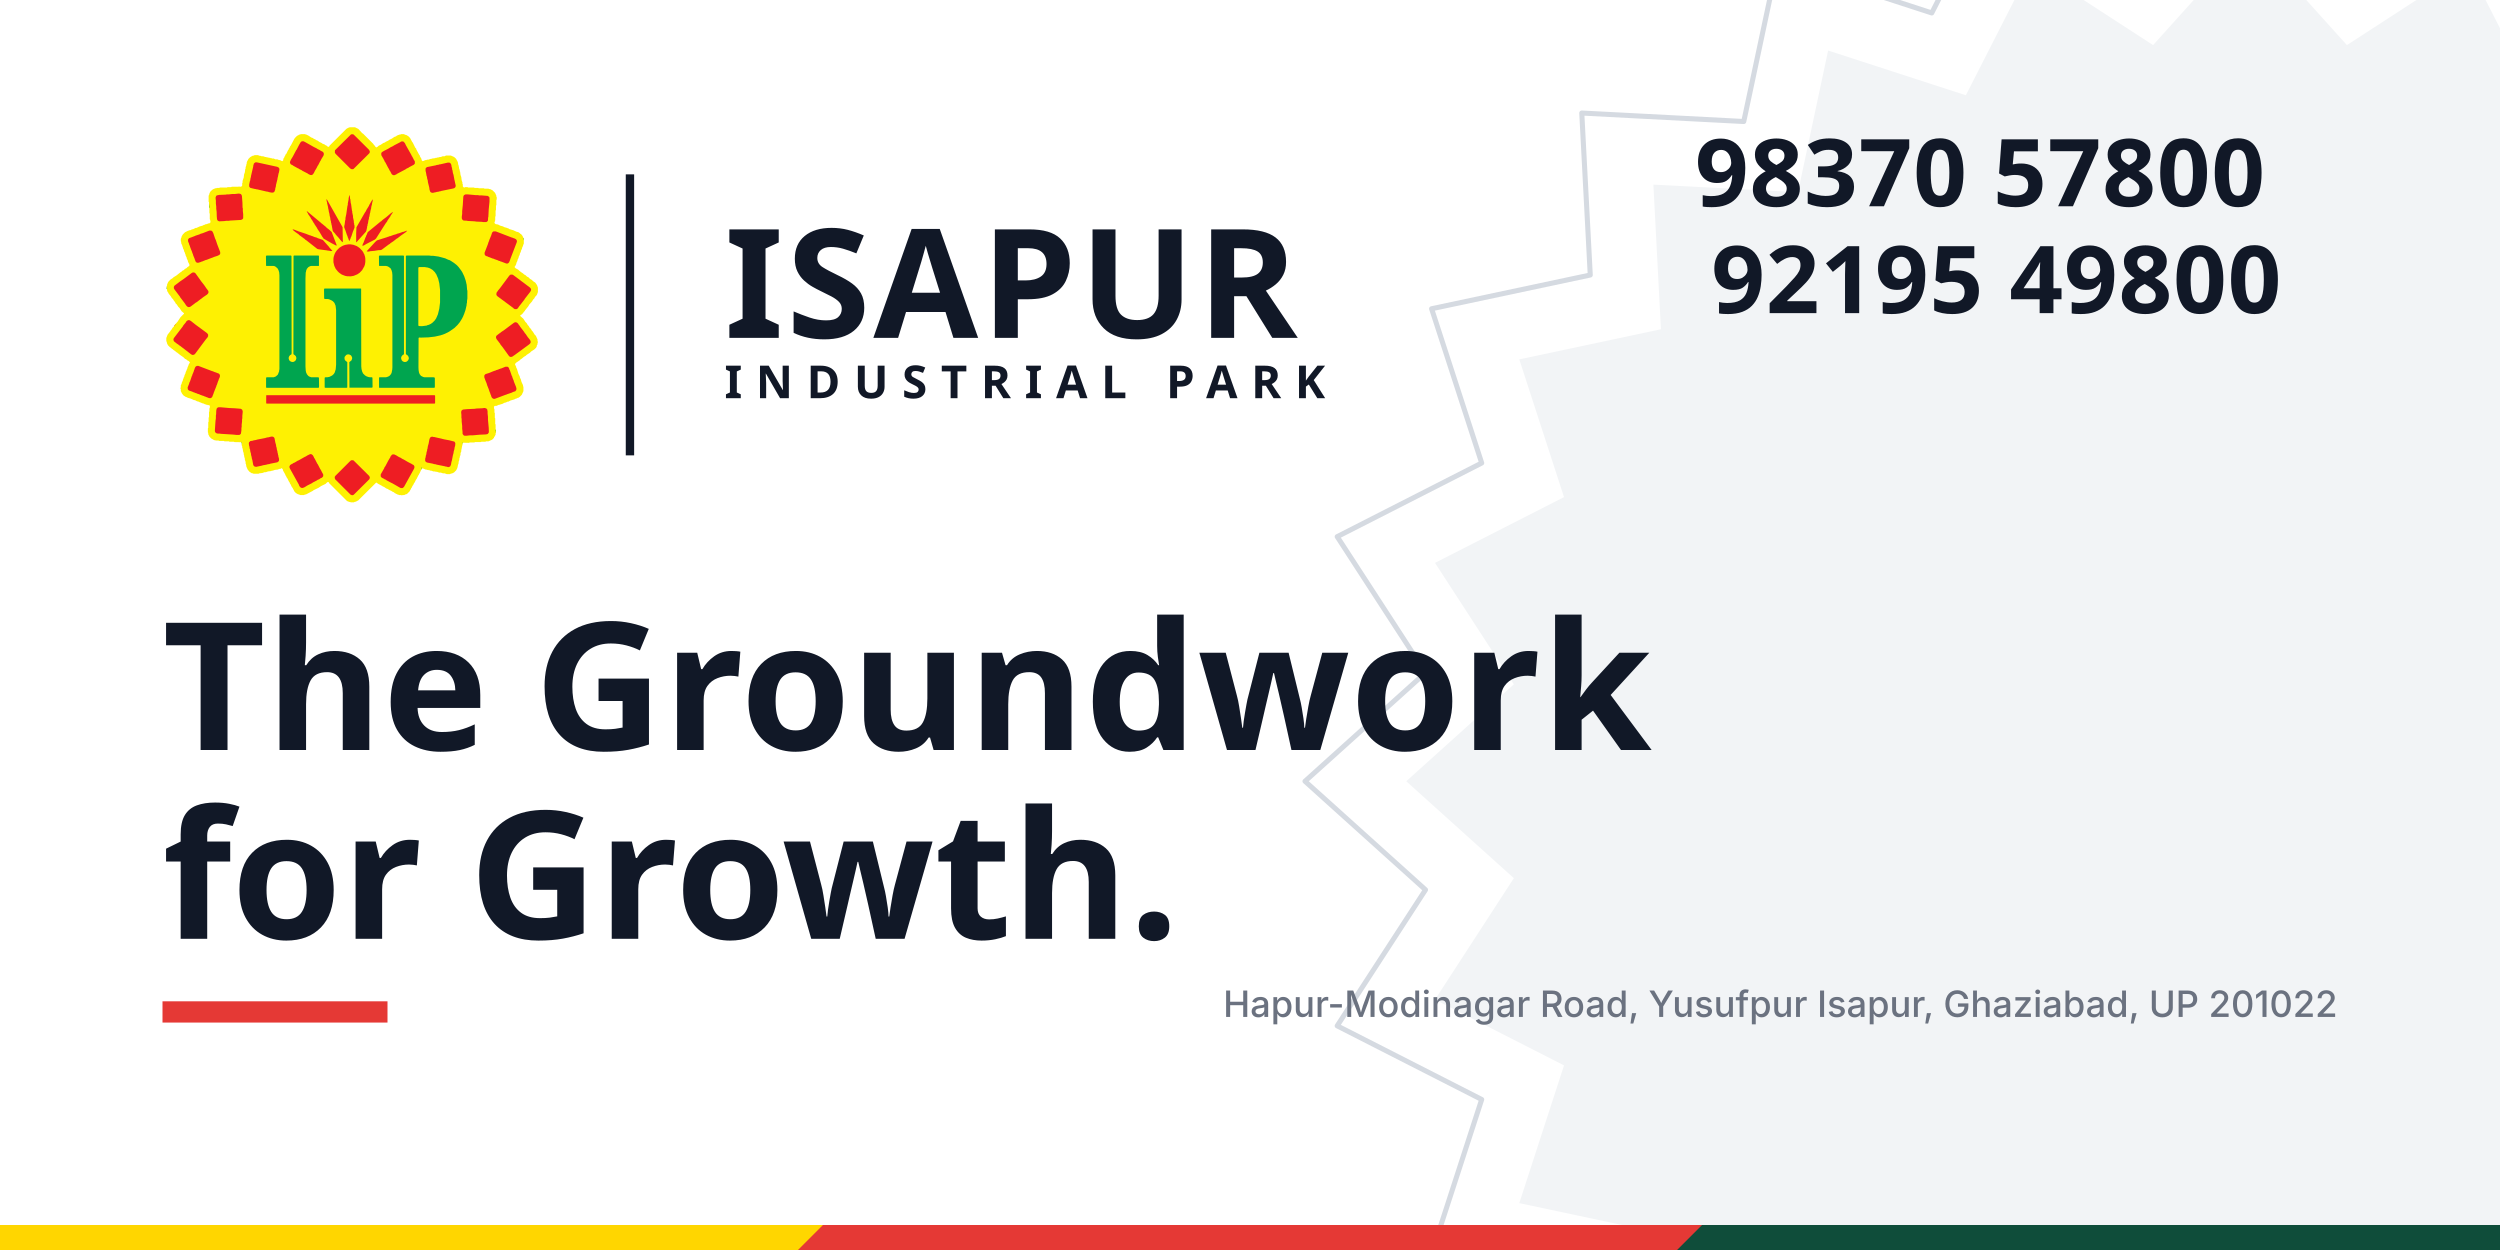
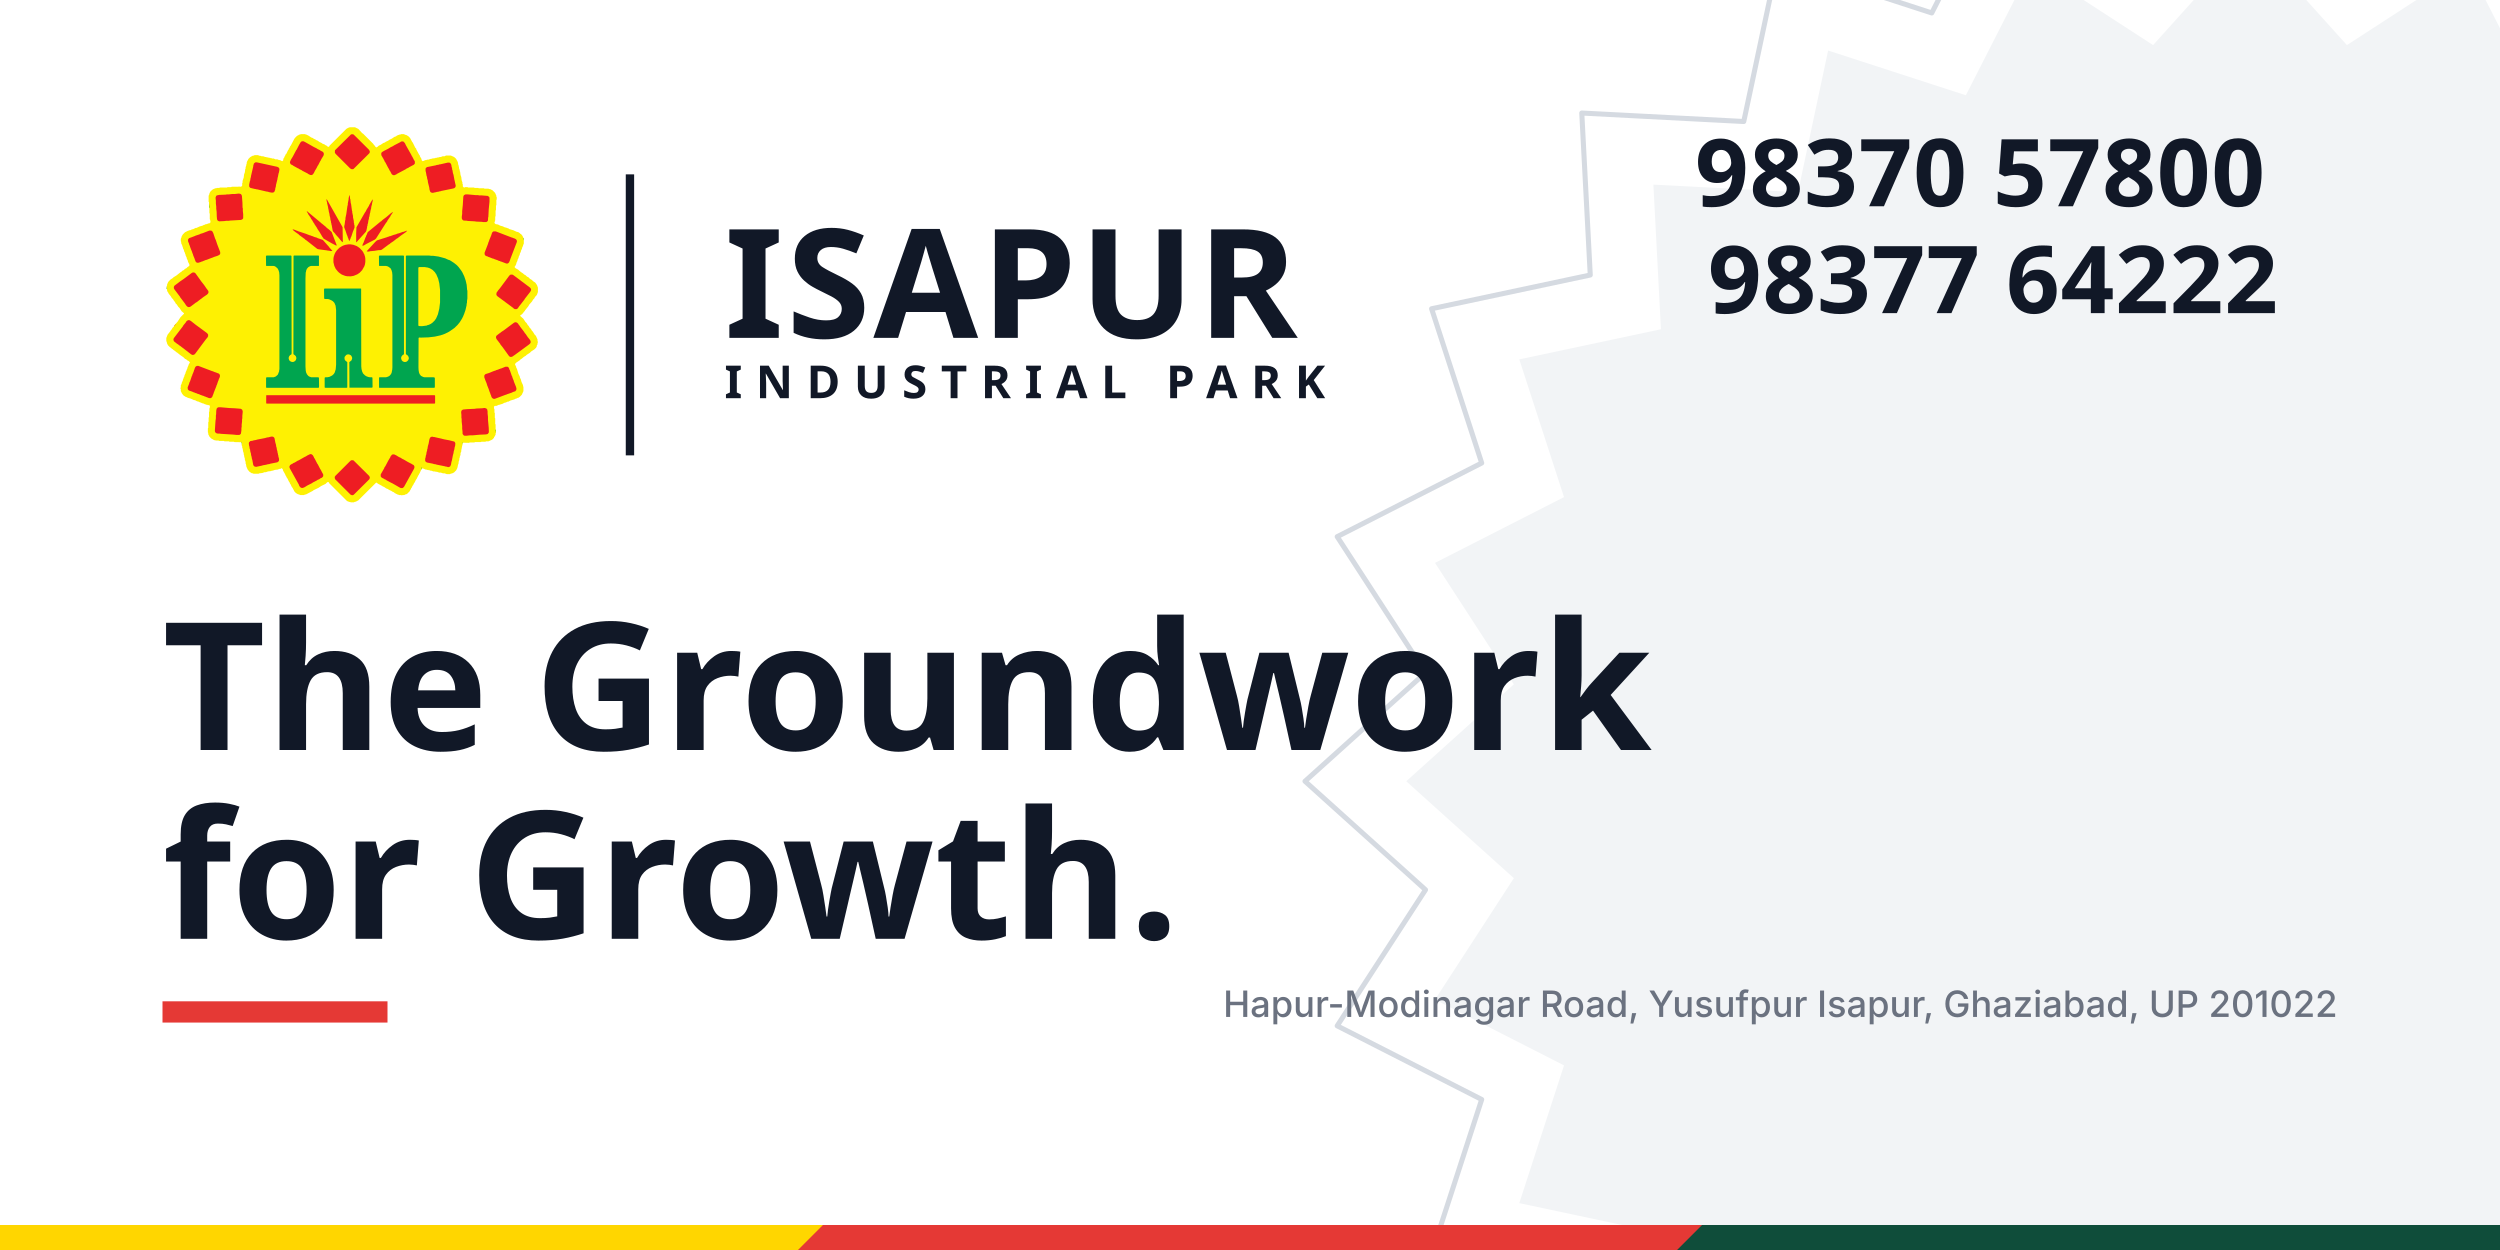
<svg xmlns="http://www.w3.org/2000/svg" xmlns:xlink="http://www.w3.org/1999/xlink" viewBox="0 0 4000 2000" width="40ft" height="20ft">
  <defs>
    <path id="iip-b-base" d="M1472 18 L1467 21 L1463 21 L1446 31 L1315 162 L1313 167 L1308 172 L1299 170 L1292 163 L1281 158 L1277 154 L1257 146 L1253 142 L1236 134 L1217 121 L1209 119 L1205 115 L1188 107 L1184 103 L1170 98 L1151 85 L1131 75 L1127 75 L1122 72 L1088 72 L1083 75 L1074 76 L1070 80 L1059 85 L1042 102 L1036 111 L1010 161 L1006 165 L998 182 L994 186 L993 192 L988 198 L974 227 L967 234 L966 240 L961 246 L960 252 L951 266 L950 278 L942 285 L924 276 L917 276 L903 270 L887 270 L876 264 L863 264 L858 261 L851 261 L846 258 L836 258 L831 255 L821 255 L816 252 L809 252 L792 246 L779 246 L774 243 L767 243 L750 237 L725 237 L720 240 L707 243 L690 253 L676 267 L671 278 L666 284 L666 288 L663 293 L663 303 L660 308 L660 315 L654 332 L654 342 L651 347 L648 372 L642 389 L639 414 L630 440 L630 453 L627 458 L627 477 L620 485 L608 486 L605 484 L600 484 L597 486 L545 486 L540 489 L512 489 L507 492 L452 492 L447 495 L428 495 L423 498 L416 498 L399 505 L390 511 L376 525 L369 539 L369 543 L363 557 L363 603 L366 608 L366 651 L369 656 L369 693 L372 698 L372 741 L375 746 L378 765 L369 774 L362 774 L348 780 L341 780 L330 786 L326 786 L315 792 L293 798 L267 810 L260 810 L243 819 L230 822 L219 828 L212 828 L207 831 L203 831 L177 844 L160 861 L150 878 L150 882 L144 896 L144 915 L147 920 L147 930 L156 950 L156 954 L159 959 L162 972 L168 983 L171 996 L177 1007 L177 1011 L180 1016 L183 1029 L189 1040 L192 1053 L198 1064 L201 1077 L210 1094 L213 1104 L203 1115 L198 1117 L188 1127 L177 1132 L167 1142 L156 1147 L146 1157 L141 1159 L110 1184 L87 1198 L80 1205 L63 1216 L49 1230 L43 1239 L36 1256 L36 1263 L33 1268 L33 1290 L36 1295 L36 1302 L40 1313 L44 1317 L49 1328 L65 1347 L73 1361 L83 1371 L91 1385 L98 1392 L103 1403 L113 1413 L124 1430 L134 1440 L151 1466 L169 1481 L169 1485 L142 1512 L119 1547 L97 1572 L89 1586 L79 1596 L71 1610 L64 1617 L62 1622 L40 1650 L30 1676 L30 1701 L33 1706 L36 1719 L43 1733 L60 1750 L65 1752 L75 1762 L80 1764 L87 1771 L92 1773 L99 1780 L104 1782 L111 1789 L116 1791 L123 1798 L128 1800 L135 1807 L164 1827 L177 1840 L188 1845 L195 1852 L206 1857 L216 1868 L204 1889 L204 1893 L198 1904 L195 1917 L189 1928 L189 1932 L183 1943 L180 1956 L174 1967 L171 1980 L165 1991 L165 1995 L162 2000 L159 2013 L153 2024 L150 2037 L144 2048 L144 2064 L141 2069 L141 2073 L144 2078 L144 2094 L154 2114 L165 2128 L185 2141 L189 2141 L200 2147 L222 2153 L248 2165 L255 2165 L272 2174 L285 2177 L296 2183 L300 2183 L311 2189 L324 2192 L335 2198 L339 2198 L344 2201 L351 2201 L356 2204 L366 2204 L373 2210 L372 2226 L369 2231 L369 2253 L366 2258 L366 2298 L363 2303 L363 2334 L360 2339 L360 2382 L357 2387 L357 2418 L360 2423 L360 2433 L370 2453 L384 2467 L407 2480 L414 2480 L419 2483 L441 2483 L446 2486 L483 2486 L488 2489 L522 2489 L527 2492 L561 2492 L566 2495 L617 2496 L624 2504 L624 2523 L627 2528 L627 2538 L630 2543 L630 2550 L633 2555 L633 2565 L639 2582 L639 2592 L642 2597 L642 2607 L645 2612 L645 2619 L648 2624 L648 2634 L654 2651 L654 2664 L657 2669 L660 2688 L670 2711 L684 2728 L702 2740 L711 2741 L716 2744 L756 2744 L761 2741 L786 2738 L803 2732 L813 2732 L830 2726 L855 2723 L860 2720 L867 2720 L884 2714 L909 2711 L914 2708 L918 2708 L923 2705 L930 2705 L935 2701 L939 2701 L944 2706 L948 2714 L948 2718 L966 2750 L967 2756 L971 2760 L979 2777 L983 2781 L994 2804 L1002 2816 L1003 2822 L1007 2826 L1018 2849 L1022 2853 L1039 2885 L1050 2896 L1067 2906 L1071 2906 L1085 2912 L1113 2912 L1118 2909 L1131 2906 L1184 2878 L1188 2874 L1229 2854 L1248 2841 L1283 2824 L1296 2811 L1305 2809 L1310 2814 L1312 2819 L1449 2956 L1460 2963 L1464 2963 L1469 2966 L1476 2966 L1481 2969 L1506 2969 L1511 2966 L1524 2963 L1532 2957 L1538 2956 L1682 2813 L1698 2824 L1730 2841 L1734 2845 L1742 2847 L1761 2860 L1775 2865 L1779 2869 L1802 2880 L1814 2888 L1820 2889 L1827 2896 L1853 2909 L1857 2909 L1862 2912 L1878 2912 L1881 2914 L1886 2914 L1889 2912 L1902 2912 L1913 2906 L1917 2906 L1925 2902 L1945 2882 L1950 2871 L1955 2865 L1956 2859 L1960 2855 L1968 2838 L1972 2834 L1980 2817 L1984 2813 L1995 2790 L1999 2786 L2013 2757 L2017 2753 L2018 2747 L2023 2741 L2037 2709 L2045 2702 L2049 2702 L2069 2711 L2076 2711 L2081 2714 L2091 2714 L2096 2717 L2103 2717 L2108 2720 L2115 2720 L2132 2726 L2145 2726 L2150 2729 L2160 2729 L2177 2735 L2190 2735 L2207 2741 L2220 2741 L2237 2747 L2262 2747 L2267 2744 L2280 2741 L2294 2734 L2311 2717 L2321 2697 L2321 2690 L2324 2685 L2324 2678 L2330 2661 L2330 2651 L2336 2634 L2336 2624 L2339 2619 L2339 2612 L2345 2595 L2345 2582 L2351 2568 L2351 2555 L2354 2550 L2354 2540 L2357 2535 L2357 2525 L2360 2520 L2360 2507 L2366 2500 L2412 2501 L2417 2498 L2454 2498 L2459 2495 L2505 2495 L2510 2492 L2541 2492 L2546 2489 L2565 2489 L2594 2476 L2608 2462 L2609 2456 L2614 2450 L2621 2436 L2621 2426 L2624 2421 L2624 2399 L2621 2394 L2621 2357 L2618 2352 L2618 2309 L2615 2304 L2615 2267 L2612 2262 L2612 2237 L2609 2232 L2608 2216 L2615 2210 L2628 2210 L2648 2201 L2655 2201 L2660 2198 L2673 2195 L2690 2186 L2703 2183 L2714 2177 L2721 2177 L2738 2168 L2769 2159 L2780 2153 L2784 2153 L2795 2147 L2799 2147 L2810 2140 L2827 2123 L2840 2094 L2840 2060 L2837 2055 L2837 2048 L2825 2022 L2819 2000 L2813 1989 L2810 1976 L2801 1959 L2789 1919 L2783 1908 L2783 1904 L2774 1884 L2774 1880 L2784 1869 L2810 1852 L2820 1842 L2825 1840 L2844 1824 L2858 1816 L2865 1809 L2891 1792 L2901 1782 L2927 1765 L2938 1754 L2944 1745 L2945 1736 L2951 1725 L2951 1715 L2954 1710 L2954 1706 L2951 1701 L2951 1688 L2938 1659 L2928 1649 L2914 1626 L2907 1619 L2899 1605 L2889 1595 L2881 1581 L2874 1574 L2866 1560 L2856 1550 L2839 1524 L2815 1503 L2815 1499 L2820 1494 L2825 1492 L2839 1478 L2841 1473 L2851 1463 L2853 1458 L2878 1427 L2886 1413 L2908 1388 L2916 1374 L2926 1364 L2931 1353 L2941 1343 L2947 1334 L2954 1314 L2954 1280 L2947 1260 L2933 1240 L2916 1229 L2906 1219 L2892 1211 L2879 1198 L2868 1193 L2858 1183 L2844 1175 L2837 1168 L2820 1157 L2798 1138 L2778 1127 L2771 1119 L2771 1115 L2776 1109 L2783 1095 L2786 1082 L2792 1071 L2795 1058 L2801 1047 L2804 1034 L2810 1023 L2813 1010 L2819 999 L2822 986 L2828 975 L2831 962 L2837 951 L2837 947 L2843 933 L2843 896 L2833 873 L2822 859 L2817 857 L2810 850 L2799 843 L2786 840 L2760 828 L2729 819 L2721 813 L2717 813 L2712 810 L2690 804 L2679 798 L2657 792 L2640 783 L2621 780 L2612 771 L2612 767 L2615 762 L2615 755 L2618 750 L2618 722 L2621 717 L2621 674 L2624 669 L2624 635 L2627 630 L2627 590 L2630 585 L2630 569 L2627 564 L2627 557 L2617 534 L2597 514 L2577 504 L2570 504 L2565 501 L2534 501 L2529 498 L2489 498 L2484 495 L2456 495 L2451 492 L2405 492 L2400 489 L2381 489 L2376 492 L2370 491 L2363 483 L2363 467 L2360 462 L2360 452 L2354 435 L2351 410 L2345 393 L2342 368 L2339 363 L2339 356 L2333 339 L2333 329 L2330 324 L2330 317 L2327 312 L2324 293 L2321 288 L2321 284 L2316 278 L2311 267 L2300 256 L2291 250 L2268 240 L2231 240 L2220 246 L2204 246 L2190 252 L2180 252 L2175 255 L2165 255 L2160 258 L2150 258 L2145 261 L2120 264 L2115 267 L2108 267 L2091 273 L2081 273 L2076 276 L2069 276 L2048 285 L2040 278 L2036 263 L2028 251 L2023 237 L2019 233 L1997 192 L1996 186 L1989 179 L1969 138 L1965 134 L1948 102 L1934 88 L1917 78 L1913 78 L1899 72 L1877 72 L1872 75 L1865 75 L1860 78 L1856 78 L1842 85 L1838 89 L1824 94 L1805 107 L1782 118 L1778 122 L1755 133 L1751 137 L1737 142 L1718 155 L1701 163 L1694 170 L1682 177 L1674 170 L1672 165 L1662 155 L1660 150 L1577 67 L1572 65 L1541 31 L1515 18Z" />
    <path id="iip-b-red" d="M1489 2637 L1479 2642 L1361 2760 L1356 2767 L1355 2776 L1358 2787 L1479 2908 L1490 2913 L1496 2913 L1504 2910 L1626 2789 L1631 2779 L1631 2771 L1626 2761 L1503 2639Z M1811 2592 L1805 2595 L1795 2607 L1792 2615 L1777 2640 L1754 2684 L1746 2695 L1745 2700 L1717 2749 L1717 2765 L1722 2772 L1729 2777 L1745 2785 L1748 2788 L1755 2790 L1765 2797 L1822 2827 L1867 2853 L1876 2857 L1889 2857 L1900 2848 L1978 2707 L1982 2698 L1982 2685 L1977 2677 L1970 2672 L1964 2670 L1961 2667 L1930 2651 L1896 2631 L1892 2630 L1871 2617 L1861 2613 L1840 2600 L1823 2592Z M1169 2590 L1161 2590 L1140 2600 L1126 2609 L1122 2610 L1071 2639 L1065 2641 L1040 2656 L1028 2661 L1024 2665 L1018 2667 L1004 2676 L999 2686 L999 2694 L1003 2704 L1073 2830 L1075 2837 L1082 2848 L1091 2855 L1104 2856 L1120 2849 L1137 2838 L1178 2817 L1183 2813 L1216 2796 L1219 2793 L1232 2788 L1243 2780 L1253 2776 L1261 2769 L1265 2762 L1264 2747 L1259 2740 L1245 2712 L1242 2709 L1222 2670 L1218 2665 L1197 2624 L1193 2620 L1192 2615 L1183 2599 L1175 2592Z M2112 2455 L2105 2461 L2100 2474 L2094 2507 L2088 2528 L2085 2548 L2083 2551 L2082 2562 L2078 2574 L2075 2595 L2073 2598 L2069 2621 L2067 2624 L2067 2644 L2074 2652 L2082 2656 L2128 2665 L2136 2668 L2151 2670 L2155 2672 L2224 2686 L2228 2688 L2234 2688 L2247 2692 L2255 2691 L2262 2687 L2265 2684 L2270 2672 L2274 2648 L2276 2645 L2285 2599 L2290 2581 L2291 2571 L2297 2550 L2298 2539 L2301 2531 L2301 2526 L2303 2523 L2304 2503 L2301 2497 L2296 2491 L2257 2481 L2219 2474 L2138 2455 L2131 2455 L2128 2453 L2118 2453Z M874 2455 L867 2452 L855 2452 L831 2458 L825 2458 L808 2463 L742 2476 L735 2479 L728 2479 L719 2482 L714 2482 L711 2484 L691 2487 L682 2496 L679 2502 L681 2523 L683 2526 L686 2546 L689 2553 L691 2569 L696 2586 L697 2597 L702 2614 L702 2620 L707 2637 L714 2675 L719 2683 L724 2687 L736 2690 L784 2680 L788 2678 L817 2673 L825 2670 L832 2670 L835 2668 L841 2668 L849 2665 L904 2654 L915 2645 L917 2639 L917 2627 L911 2605 L911 2598 L909 2596 L908 2585 L906 2582 L904 2567 L900 2554 L898 2539 L895 2531 L893 2516 L888 2499 L881 2463Z M2550 2232 L2538 2227 L2529 2227 L2514 2229 L2468 2231 L2458 2233 L2395 2236 L2364 2239 L2354 2246 L2351 2253 L2350 2262 L2352 2281 L2352 2303 L2354 2313 L2354 2332 L2358 2368 L2358 2389 L2361 2415 L2361 2429 L2364 2435 L2371 2443 L2378 2445 L2393 2445 L2419 2442 L2440 2442 L2495 2437 L2541 2435 L2554 2433 L2559 2431 L2567 2421 L2568 2415 L2567 2383 L2561 2319 L2561 2297 L2558 2270 L2558 2254 L2555 2238Z M433 2224 L426 2232 L423 2248 L422 2276 L420 2287 L420 2308 L417 2329 L412 2405 L413 2413 L416 2419 L425 2426 L434 2428 L448 2428 L460 2430 L557 2436 L584 2439 L603 2439 L610 2436 L617 2429 L621 2402 L621 2384 L623 2375 L623 2357 L626 2333 L626 2317 L628 2307 L628 2289 L631 2260 L631 2251 L626 2239 L616 2233 L569 2229 L525 2227 L458 2221 L441 2221Z M816 2128 L816 2189 L819 2192 L2141 2192 L2144 2190 L2145 2187 L2145 2131 L2142 2126 L818 2126Z M2715 1902 L2699 1902 L2664 1916 L2658 1917 L2656 1919 L2650 1920 L2640 1925 L2628 1928 L2618 1933 L2612 1934 L2567 1952 L2545 1959 L2539 1962 L2534 1968 L2532 1973 L2532 1986 L2535 1992 L2535 1996 L2538 1999 L2538 2003 L2550 2032 L2556 2052 L2562 2065 L2562 2069 L2565 2073 L2575 2103 L2578 2108 L2580 2117 L2585 2127 L2586 2133 L2592 2146 L2602 2154 L2614 2155 L2699 2123 L2705 2122 L2707 2120 L2751 2105 L2755 2102 L2776 2095 L2784 2085 L2785 2071 L2783 2068 L2783 2064 L2765 2019 L2764 2013 L2754 1989 L2752 1980 L2748 1973 L2733 1929 L2730 1925 L2726 1912 L2720 1905Z M269 1896 L259 1903 L252 1919 L251 1925 L249 1927 L245 1941 L234 1967 L234 1971 L231 1975 L216 2019 L213 2023 L209 2037 L198 2064 L199 2079 L205 2087 L212 2091 L231 2097 L249 2105 L255 2106 L259 2109 L265 2110 L278 2116 L287 2118 L297 2123 L305 2125 L307 2127 L327 2133 L331 2136 L337 2137 L344 2141 L351 2142 L355 2145 L367 2149 L379 2149 L385 2146 L391 2140 L399 2119 L401 2117 L402 2110 L425 2052 L425 2048 L428 2044 L438 2014 L441 2009 L443 2000 L449 1988 L452 1978 L452 1970 L448 1960 L443 1956 L402 1941 L400 1939 L389 1936 L281 1895Z M103 1568 L91 1582 L92 1584 L104 1570Z M2782 1552 L2774 1552 L2764 1557 L2689 1613 L2664 1630 L2655 1638 L2653 1638 L2629 1657 L2625 1663 L2624 1673 L2628 1684 L2657 1722 L2659 1727 L2676 1748 L2725 1816 L2732 1823 L2739 1825 L2750 1824 L2771 1810 L2883 1728 L2893 1719 L2897 1711 L2896 1699 L2888 1686 L2874 1669 L2858 1645 L2849 1635 L2847 1630 L2814 1587 L2811 1581 L2801 1569 L2801 1567 L2792 1557Z M206 1535 L195 1539 L187 1546 L185 1551 L163 1578 L161 1583 L90 1676 L87 1682 L86 1691 L90 1702 L114 1721 L124 1727 L130 1733 L136 1736 L226 1805 L235 1809 L242 1809 L252 1805 L257 1800 L341 1687 L353 1673 L359 1662 L359 1649 L351 1638 L260 1571 L226 1544 L215 1537Z M2740 1177 L2733 1181 L2726 1189 L2654 1286 L2639 1304 L2639 1306 L2634 1311 L2628 1321 L2627 1335 L2631 1343 L2636 1348 L2759 1439 L2765 1445 L2773 1449 L2786 1449 L2793 1445 L2800 1437 L2801 1434 L2849 1372 L2849 1370 L2894 1312 L2900 1300 L2900 1294 L2897 1285 L2890 1278 L2762 1182 L2753 1177Z M246 1160 L236 1161 L229 1165 L166 1212 L138 1231 L97 1262 L92 1267 L89 1276 L90 1287 L95 1295 L138 1352 L138 1354 L173 1400 L187 1421 L195 1429 L204 1433 L215 1432 L225 1426 L260 1399 L266 1396 L323 1353 L351 1334 L359 1325 L362 1317 L362 1312 L359 1303 L354 1298 L352 1293 L347 1288 L328 1260 L306 1232 L261 1169 L255 1163Z M1463 939 L1439 943 L1426 947 L1411 954 L1392 966 L1373 985 L1362 1000 L1354 1016 L1347 1038 L1345 1051 L1345 1080 L1352 1109 L1363 1132 L1381 1154 L1392 1164 L1411 1177 L1437 1187 L1452 1190 L1481 1191 L1504 1187 L1533 1175 L1552 1162 L1571 1142 L1588 1112 L1593 1097 L1596 1077 L1596 1053 L1594 1038 L1587 1015 L1584 1012 L1580 1002 L1572 990 L1550 967 L1529 953 L1503 943 L1479 939Z M2604 837 L2594 846 L2586 870 L2571 906 L2569 915 L2566 919 L2561 936 L2534 1006 L2535 1019 L2540 1027 L2549 1032 L2560 1035 L2562 1037 L2599 1051 L2608 1053 L2612 1056 L2618 1057 L2623 1060 L2632 1062 L2647 1069 L2656 1071 L2660 1074 L2666 1075 L2705 1090 L2715 1090 L2721 1087 L2729 1078 L2729 1075 L2733 1068 L2734 1062 L2736 1060 L2736 1057 L2787 924 L2789 916 L2788 909 L2782 899 L2766 891 L2757 889 L2753 886 L2747 885 L2622 837Z M1925 833 L1921 832 L1895 841 L1891 841 L1864 851 L1845 856 L1840 859 L1818 865 L1791 875 L1787 875 L1775 880 L1771 880 L1769 882 L1687 908 L1673 921 L1608 992 L1608 995 L1623 996 L1635 993 L1668 990 L1699 985 L1719 984 L1727 980 L1779 941 L1789 935 L1795 929 L1815 916 L1843 894 L1849 891 L1876 870 L1912 845Z M384 831 L368 831 L317 851 L300 856 L290 861 L259 871 L255 874 L249 875 L239 880 L235 880 L233 882 L210 890 L204 896 L201 902 L201 915 L210 937 L210 941 L215 951 L218 963 L221 967 L222 973 L233 999 L235 1008 L239 1015 L241 1024 L254 1056 L254 1059 L257 1063 L258 1070 L265 1080 L273 1084 L282 1084 L304 1077 L306 1075 L312 1074 L341 1062 L347 1061 L406 1038 L431 1030 L448 1022 L454 1013 L454 1000 L431 940 L419 904 L414 894 L401 855 L394 839Z M1023 822 L1028 828 L1044 841 L1072 861 L1075 865 L1120 898 L1123 902 L1130 906 L1218 975 L1229 978 L1296 987 L1302 989 L1310 989 L1322 992 L1336 991 L1336 989 L1313 964 L1312 961 L1265 908 L1259 903 L1220 890 L1216 887 L1195 881 L1176 873 L1170 872 L1168 870 L1159 868 L1128 856 L1068 836 L1057 831 L1051 830 L1046 827 L1031 822Z M1811 685 L1809 685 L1799 694 L1796 695 L1761 725 L1734 745 L1720 758 L1717 759 L1615 843 L1605 868 L1602 871 L1601 878 L1597 885 L1581 928 L1578 932 L1573 946 L1574 951 L1586 947 L1602 937 L1672 901 L1681 892 L1756 774 L1768 758 L1770 752 L1793 719 L1794 715 L1811 690Z M1136 679 L1135 681 L1145 697 L1146 701 L1164 727 L1171 741 L1175 745 L1190 771 L1194 775 L1195 779 L1217 812 L1218 816 L1235 841 L1258 880 L1265 889 L1266 893 L1332 931 L1369 950 L1370 944 L1331 842 L1312 824 L1291 808 L1287 803 L1252 774 L1249 773 L1246 769 L1138 679Z M1654 585 L1645 598 L1626 631 L1625 635 L1604 669 L1601 677 L1592 690 L1526 805 L1524 852 L1524 921 L1526 923 L1600 840 L1604 832 L1610 805 L1610 799 L1613 791 L1614 780 L1617 773 L1620 751 L1624 739 L1625 727 L1628 720 L1632 696 L1635 687 L1635 681 L1637 677 L1637 671 L1641 659 L1643 643 L1649 621 L1649 614 L1652 606 L1655 588Z M1291 584 L1290 589 L1293 604 L1295 607 L1295 614 L1302 643 L1305 663 L1307 667 L1308 678 L1314 702 L1314 709 L1317 718 L1317 723 L1319 726 L1322 748 L1325 756 L1326 767 L1329 776 L1329 782 L1331 786 L1339 831 L1342 837 L1361 858 L1362 861 L1384 885 L1405 911 L1409 914 L1410 917 L1417 922 L1419 920 L1417 804 L1293 585Z M1471 550 L1465 574 L1464 588 L1458 618 L1458 628 L1455 638 L1446 702 L1440 730 L1439 748 L1437 751 L1433 783 L1430 795 L1430 807 L1433 812 L1434 819 L1437 823 L1452 868 L1454 870 L1459 887 L1464 897 L1465 903 L1470 912 L1473 910 L1478 895 L1480 893 L1482 884 L1486 877 L1498 840 L1511 808 L1511 792 L1508 782 L1508 774 L1506 771 L1505 754 L1499 726 L1499 716 L1493 688 L1493 679 L1491 675 L1484 623 L1481 613 L1478 584 L1476 581 L1474 561Z M2372 552 L2367 563 L2363 629 L2358 678 L2358 699 L2355 720 L2355 735 L2361 747 L2370 752 L2392 753 L2402 755 L2457 758 L2468 760 L2513 762 L2524 764 L2547 764 L2553 761 L2559 755 L2561 750 L2562 729 L2564 723 L2567 663 L2573 604 L2573 572 L2570 566 L2560 558 L2512 554 L2492 554 L2483 552 L2467 552 L2402 546 L2384 546Z M616 543 L605 540 L595 540 L569 543 L548 543 L522 546 L507 546 L496 548 L447 550 L427 554 L422 559 L418 569 L418 580 L420 595 L420 617 L423 644 L423 659 L426 683 L427 718 L429 741 L432 749 L437 754 L446 758 L488 756 L500 754 L520 754 L532 752 L618 747 L630 741 L635 733 L635 702 L632 676 L632 656 L630 650 L629 611 L625 559 L622 550Z M2262 298 L2257 296 L2244 296 L2188 309 L2178 310 L2175 312 L2156 315 L2152 317 L2082 331 L2077 334 L2070 342 L2070 364 L2072 367 L2078 401 L2081 408 L2082 419 L2088 440 L2088 448 L2099 492 L2101 508 L2106 524 L2113 531 L2124 534 L2138 532 L2142 530 L2152 529 L2156 527 L2176 524 L2179 522 L2189 521 L2193 519 L2286 500 L2296 497 L2303 491 L2307 482 L2307 476 L2300 445 L2300 439 L2298 437 L2290 393 L2285 377 L2282 357 L2279 350 L2279 342 L2277 339 L2277 334 L2274 326 L2273 315 L2269 305Z M721 301 L718 306 L716 316 L714 319 L714 326 L696 403 L696 410 L693 416 L690 437 L688 440 L682 469 L682 483 L686 490 L692 495 L729 504 L735 504 L738 506 L743 506 L820 524 L830 525 L837 528 L858 532 L869 532 L874 530 L881 524 L887 507 L887 501 L892 483 L893 472 L905 424 L905 416 L907 413 L913 382 L916 374 L920 352 L919 342 L914 335 L903 329 L743 294 L731 294Z M1891 129 L1878 130 L1871 135 L1819 162 L1816 165 L1795 175 L1774 188 L1746 202 L1729 212 L1723 218 L1721 224 L1722 238 L1741 271 L1742 275 L1745 278 L1747 285 L1754 295 L1778 341 L1781 344 L1786 356 L1793 366 L1803 386 L1810 392 L1817 395 L1825 395 L1841 388 L1844 385 L1912 349 L1922 342 L1936 336 L1939 333 L1977 313 L1985 305 L1986 289 L1983 281 L1979 276 L1965 248 L1961 244 L1960 239 L1915 159 L1908 144 L1898 132Z M1099 128 L1093 130 L1086 137 L1075 156 L1055 195 L1052 198 L1025 249 L1011 272 L1003 290 L1003 297 L1007 306 L1012 311 L1025 317 L1028 320 L1066 341 L1072 343 L1075 346 L1097 357 L1100 360 L1143 382 L1146 385 L1162 393 L1173 394 L1183 389 L1192 376 L1199 361 L1215 334 L1218 326 L1221 323 L1222 319 L1225 316 L1242 283 L1247 276 L1249 270 L1265 244 L1269 235 L1269 222 L1263 212 L1242 201 L1239 198 L1218 188 L1215 185 L1189 172 L1120 133 L1109 128Z M1491 72 L1482 75 L1357 199 L1356 217 L1362 227 L1476 341 L1485 347 L1497 348 L1503 346 L1625 225 L1629 220 L1631 214 L1631 206 L1624 194 L1504 75Z" />
    <path id="iip-b-green" d="M2039 2694 L2037 2695 L2035 2702 L2035 2712 L2037 2710 L2037 2702 L2040 2697Z M2359 2496 L2359 2520 L2361 2499Z M625 2490 L623 2500 L625 2523Z M2622 2397 L2621 2399 L2623 2421 L2624 2399Z M1274 1287 L1271 1294 L1272 1366 L1278 1369 L1298 1369 L1310 1371 L1330 1380 L1341 1387 L1353 1400 L1362 1422 L1366 1456 L1366 1886 L1363 1922 L1355 1948 L1347 1960 L1335 1971 L1313 1982 L1296 1985 L1283 1985 L1279 1986 L1276 1989 L1276 2065 L1278 2067 L1286 2068 L1446 2068 L1452 2067 L1454 2065 L1454 1866 L1437 1852 L1433 1844 L1432 1831 L1434 1823 L1446 1809 L1457 1805 L1468 1805 L1482 1812 L1487 1818 L1492 1830 L1492 1839 L1487 1852 L1470 1866 L1471 2067 L1650 2067 L1653 2061 L1652 1988 L1647 1985 L1632 1985 L1620 1983 L1604 1977 L1593 1970 L1578 1955 L1571 1940 L1566 1920 L1564 1899 L1563 1289 L1560 1287Z M34 1268 L33 1289 L35 1291 L36 1289Z M1707 1027 L1703 1033 L1704 1107 L1706 1109 L1757 1109 L1768 1111 L1777 1115 L1794 1127 L1802 1142 L1807 1160 L1809 1181 L1809 1906 L1808 1923 L1803 1949 L1798 1960 L1787 1973 L1775 1980 L1759 1985 L1708 1985 L1704 1988 L1704 2066 L1707 2068 L2139 2068 L2142 2065 L2143 2061 L2143 1993 L2141 1987 L2132 1985 L2062 1985 L2052 1983 L2034 1974 L2023 1960 L2018 1946 L2015 1928 L2014 1905 L2015 1676 L2018 1673 L2022 1672 L2032 1673 L2092 1671 L2143 1665 L2188 1655 L2222 1643 L2254 1627 L2296 1598 L2321 1574 L2339 1552 L2357 1523 L2368 1501 L2369 1495 L2372 1491 L2384 1456 L2393 1417 L2393 1409 L2396 1397 L2396 1385 L2399 1365 L2399 1304 L2397 1298 L2393 1254 L2391 1251 L2391 1246 L2385 1222 L2374 1190 L2359 1159 L2351 1146 L2330 1118 L2317 1104 L2296 1087 L2272 1071 L2256 1062 L2250 1061 L2224 1049 L2171 1035 L2128 1029 L2112 1029 L2097 1027 L1920 1027 L1915 1031 L1915 1800 L1916 1804 L1925 1810 L1933 1818 L1938 1831 L1938 1839 L1933 1851 L1924 1860 L1916 1864 L1905 1865 L1892 1861 L1883 1852 L1878 1840 L1878 1829 L1882 1819 L1890 1810 L1900 1804 L1900 1031 L1896 1027Z M2018 1118 L2063 1118 L2088 1122 L2105 1128 L2126 1141 L2144 1159 L2149 1168 L2153 1172 L2169 1209 L2178 1246 L2184 1298 L2184 1396 L2178 1445 L2167 1490 L2153 1522 L2142 1538 L2125 1555 L2111 1565 L2096 1572 L2082 1576 L2080 1578 L2042 1583 L2017 1582 L2013 1577 L2013 1123Z M819 1027 L815 1030 L814 1035 L815 1107 L817 1109 L873 1109 L880 1110 L890 1115 L905 1128 L913 1143 L918 1159 L920 1182 L920 1923 L918 1928 L918 1937 L909 1961 L905 1967 L891 1979 L875 1985 L823 1985 L818 1986 L815 1989 L815 2065 L819 2068 L1227 2068 L1231 2065 L1232 2055 L1231 1989 L1228 1986 L1221 1985 L1170 1985 L1154 1979 L1147 1974 L1137 1962 L1130 1947 L1127 1932 L1125 1899 L1125 1209 L1127 1160 L1129 1156 L1130 1147 L1136 1132 L1147 1119 L1161 1111 L1170 1109 L1229 1109 L1231 1107 L1231 1030 L1227 1027 L1035 1027 L1031 1030 L1030 1797 L1031 1804 L1041 1811 L1049 1819 L1053 1831 L1053 1838 L1049 1850 L1042 1858 L1031 1864 L1019 1865 L1005 1859 L997 1851 L993 1839 L993 1830 L997 1819 L1004 1811 L1015 1804 L1016 1794 L1015 1031 L1011 1027Z M2839 888 L2838 892 L2840 895 L2842 908 L2843 896Z M367 620 L366 645 L367 650 L369 651Z" />
  </defs>
  <defs>
    <clipPath id="cp">
      <rect x="0" y="0" width="4000" height="2000" />
    </clipPath>
  </defs>
  <g clip-path="url(#cp)">
    <rect x="0" y="0" width="4000" height="2000" fill="#FFFFFF" />
    <polygon points="3600.00,-100.00 3755.07,72.16 3949.41,-54.00 4054.63,152.43 4275.00,80.87 4323.21,307.50 4554.59,295.41 4542.50,526.79 4769.13,575.00 4697.57,795.37 4904.00,900.59 4777.84,1094.93 4950.00,1250.00 4777.84,1405.07 4904.00,1599.41 4697.57,1704.63 4769.13,1925.00 4542.50,1973.21 4554.59,2204.59 4323.21,2192.50 4275.00,2419.13 4054.63,2347.57 3949.41,2554.00 3755.07,2427.84 3600.00,2600.00 3444.93,2427.84 3250.59,2554.00 3145.37,2347.57 2925.00,2419.13 2876.79,2192.50 2645.41,2204.59 2657.50,1973.21 2430.87,1925.00 2502.43,1704.63 2296.00,1599.41 2422.16,1405.07 2250.00,1250.00 2422.16,1094.93 2296.00,900.59 2502.43,795.37 2430.87,575.00 2657.50,526.79 2645.41,295.41 2876.79,307.50 2925.00,80.87 3145.37,152.43 3250.59,-54.00 3444.93,72.16" fill="#F2F4F6" />
    <polygon points="3600.00,-262.00 3773.67,-69.18 3991.33,-210.48 4109.18,20.72 4356.00,-59.43 4409.99,194.40 4669.15,180.85 4655.60,440.01 4909.43,494.00 4829.28,740.82 5060.48,858.67 4919.18,1076.33 5112.00,1250.00 4919.18,1423.67 5060.48,1641.33 4829.28,1759.18 4909.43,2006.00 4655.60,2059.99 4669.15,2319.15 4409.99,2305.60 4356.00,2559.43 4109.18,2479.28 3991.33,2710.48 3773.67,2569.18 3600.00,2762.00 3426.33,2569.18 3208.67,2710.48 3090.82,2479.28 2844.00,2559.43 2790.01,2305.60 2530.85,2319.15 2544.40,2059.99 2290.57,2006.00 2370.72,1759.18 2139.52,1641.33 2280.82,1423.67 2088.00,1250.00 2280.82,1076.33 2139.52,858.67 2370.72,740.82 2290.57,494.00 2544.40,440.01 2530.85,180.85 2790.01,194.40 2844.00,-59.43 3090.82,20.72 3208.67,-210.48 3426.33,-69.18" fill="none" stroke="#D5DAE1" stroke-width="8.1" stroke-linejoin="round" />
    <g id="badge-hb" transform="translate(260.00 200.00) scale(0.20334)">
      <use href="#iip-b-base" xlink:href="#iip-b-base" fill="#FEF102" fill-rule="evenodd" />
      <use href="#iip-b-red" xlink:href="#iip-b-red" fill="#EE1D23" fill-rule="evenodd" />
      <use href="#iip-b-green" xlink:href="#iip-b-green" fill="#00A54F" fill-rule="evenodd" />
    </g>
    <rect x="1001.24" y="278.98" width="13.37" height="449.60" fill="#111827" />
    <text x="1159.21" y="540.54" font-family="Montserrat, sans-serif" font-weight="800" font-size="243.03" letter-spacing="4.86" fill="#111827">ISAPUR</text>
    <text x="1159.21" y="637.15" font-family="Montserrat, sans-serif" font-weight="600" font-size="72.91" letter-spacing="21.86" fill="#111827">INDUSTRIAL PARK</text>
    <text x="2712.05" y="330.00" font-family="Montserrat, sans-serif" font-weight="800" font-size="150.00" letter-spacing="1.50" fill="#111827">98370 57800</text>
-     <text x="2738.15" y="501.00" font-family="Montserrat, sans-serif" font-weight="800" font-size="150.00" letter-spacing="1.50" fill="#111827">92195 49800</text>
+     <text x="2732.75" y="501.00" font-family="Montserrat, sans-serif" font-weight="800" font-size="150.00" letter-spacing="1.50" fill="#111827">98377 64222</text>
    <text x="260.00" y="1200.00" font-family="Montserrat, sans-serif" font-weight="600" font-size="285.00" fill="#111827">The Groundwork</text>
    <text x="260.00" y="1502.10" font-family="Montserrat, sans-serif" font-weight="600" font-size="285.00" fill="#111827">for Growth.</text>
    <rect x="260.0" y="1602.1" width="360.0" height="34.0" fill="#E53935" />
    <text x="1957.12" y="1627.10" font-family="Inter, sans-serif" font-weight="500" font-size="58.00" fill="#6B7280">Hapur-Modinagar Road, Yusufpur Isapur, Ghaziabad, UP 201022</text>
    <polygon points="-90.0,1960.0 1387.0,1960.0 1347.0,2000.0 -130.0,2000.0" fill="#FFD600" />
    <polygon points="1316.7,1960.0 2793.7,1960.0 2753.7,2000.0 1276.7,2000.0" fill="#E53935" />
    <polygon points="2723.3,1960.0 4200.3,1960.0 4160.3,2000.0 2683.3,2000.0" fill="#0F4D3A" />
  </g>
</svg>
